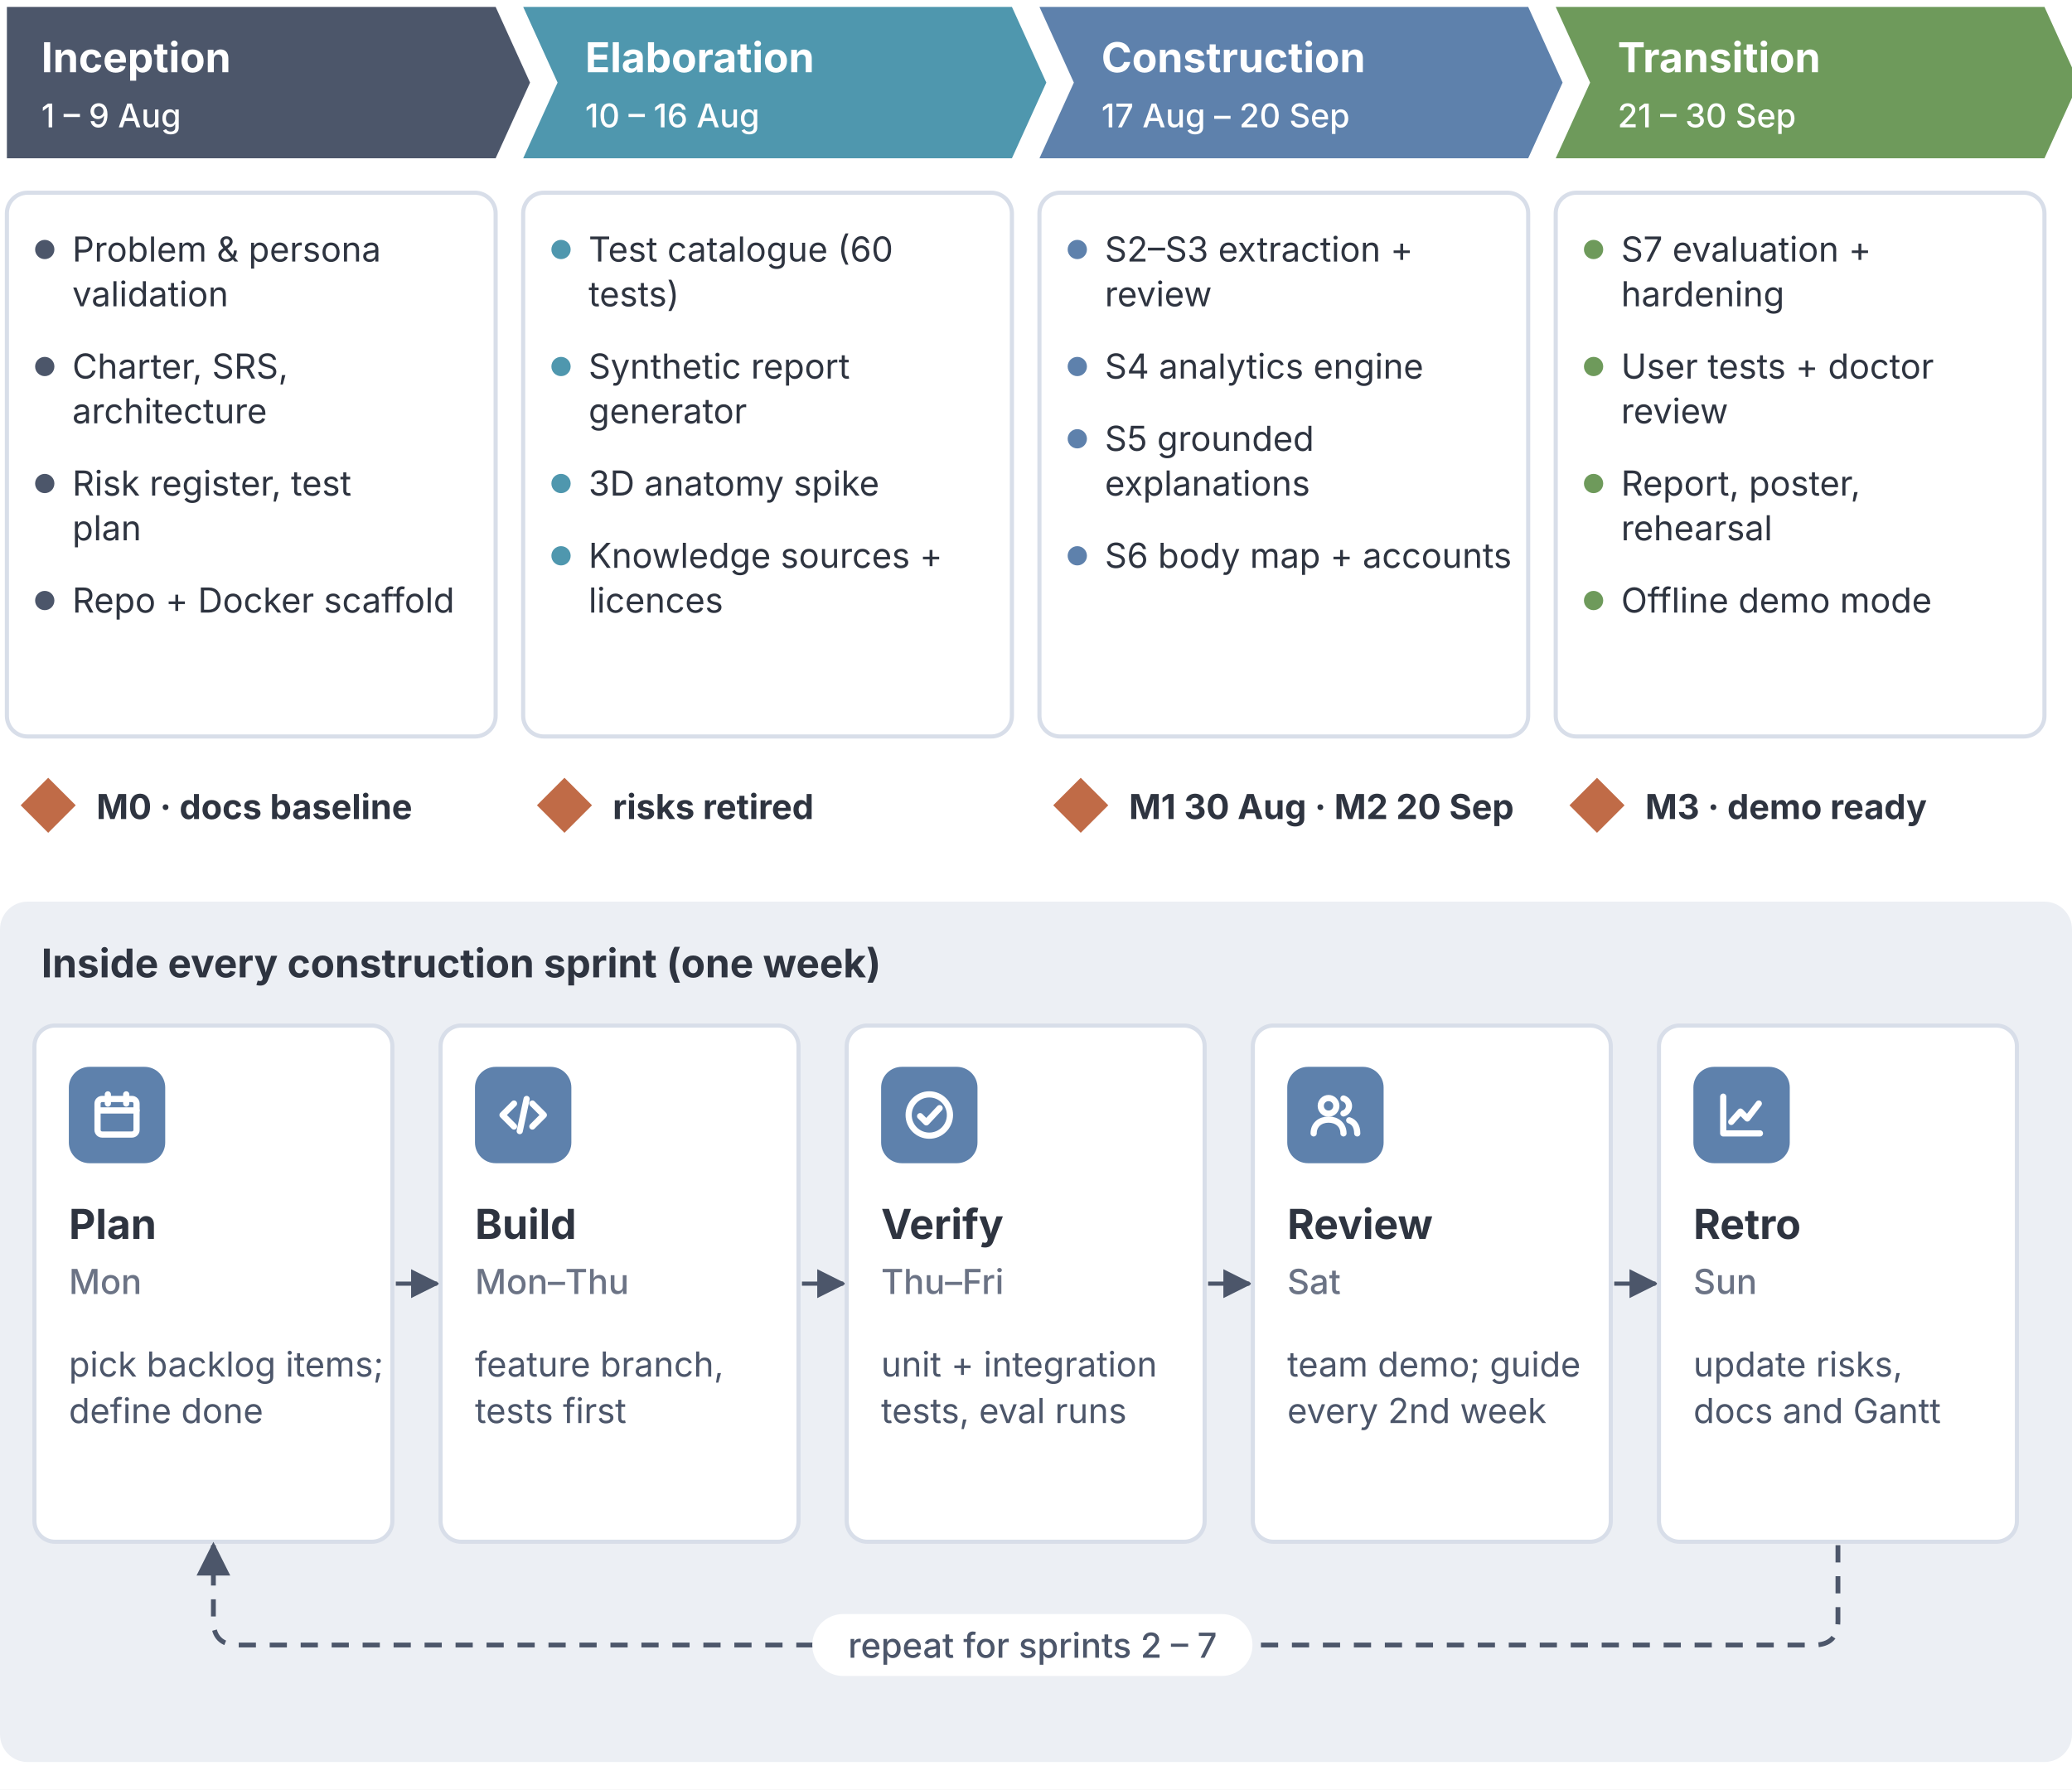
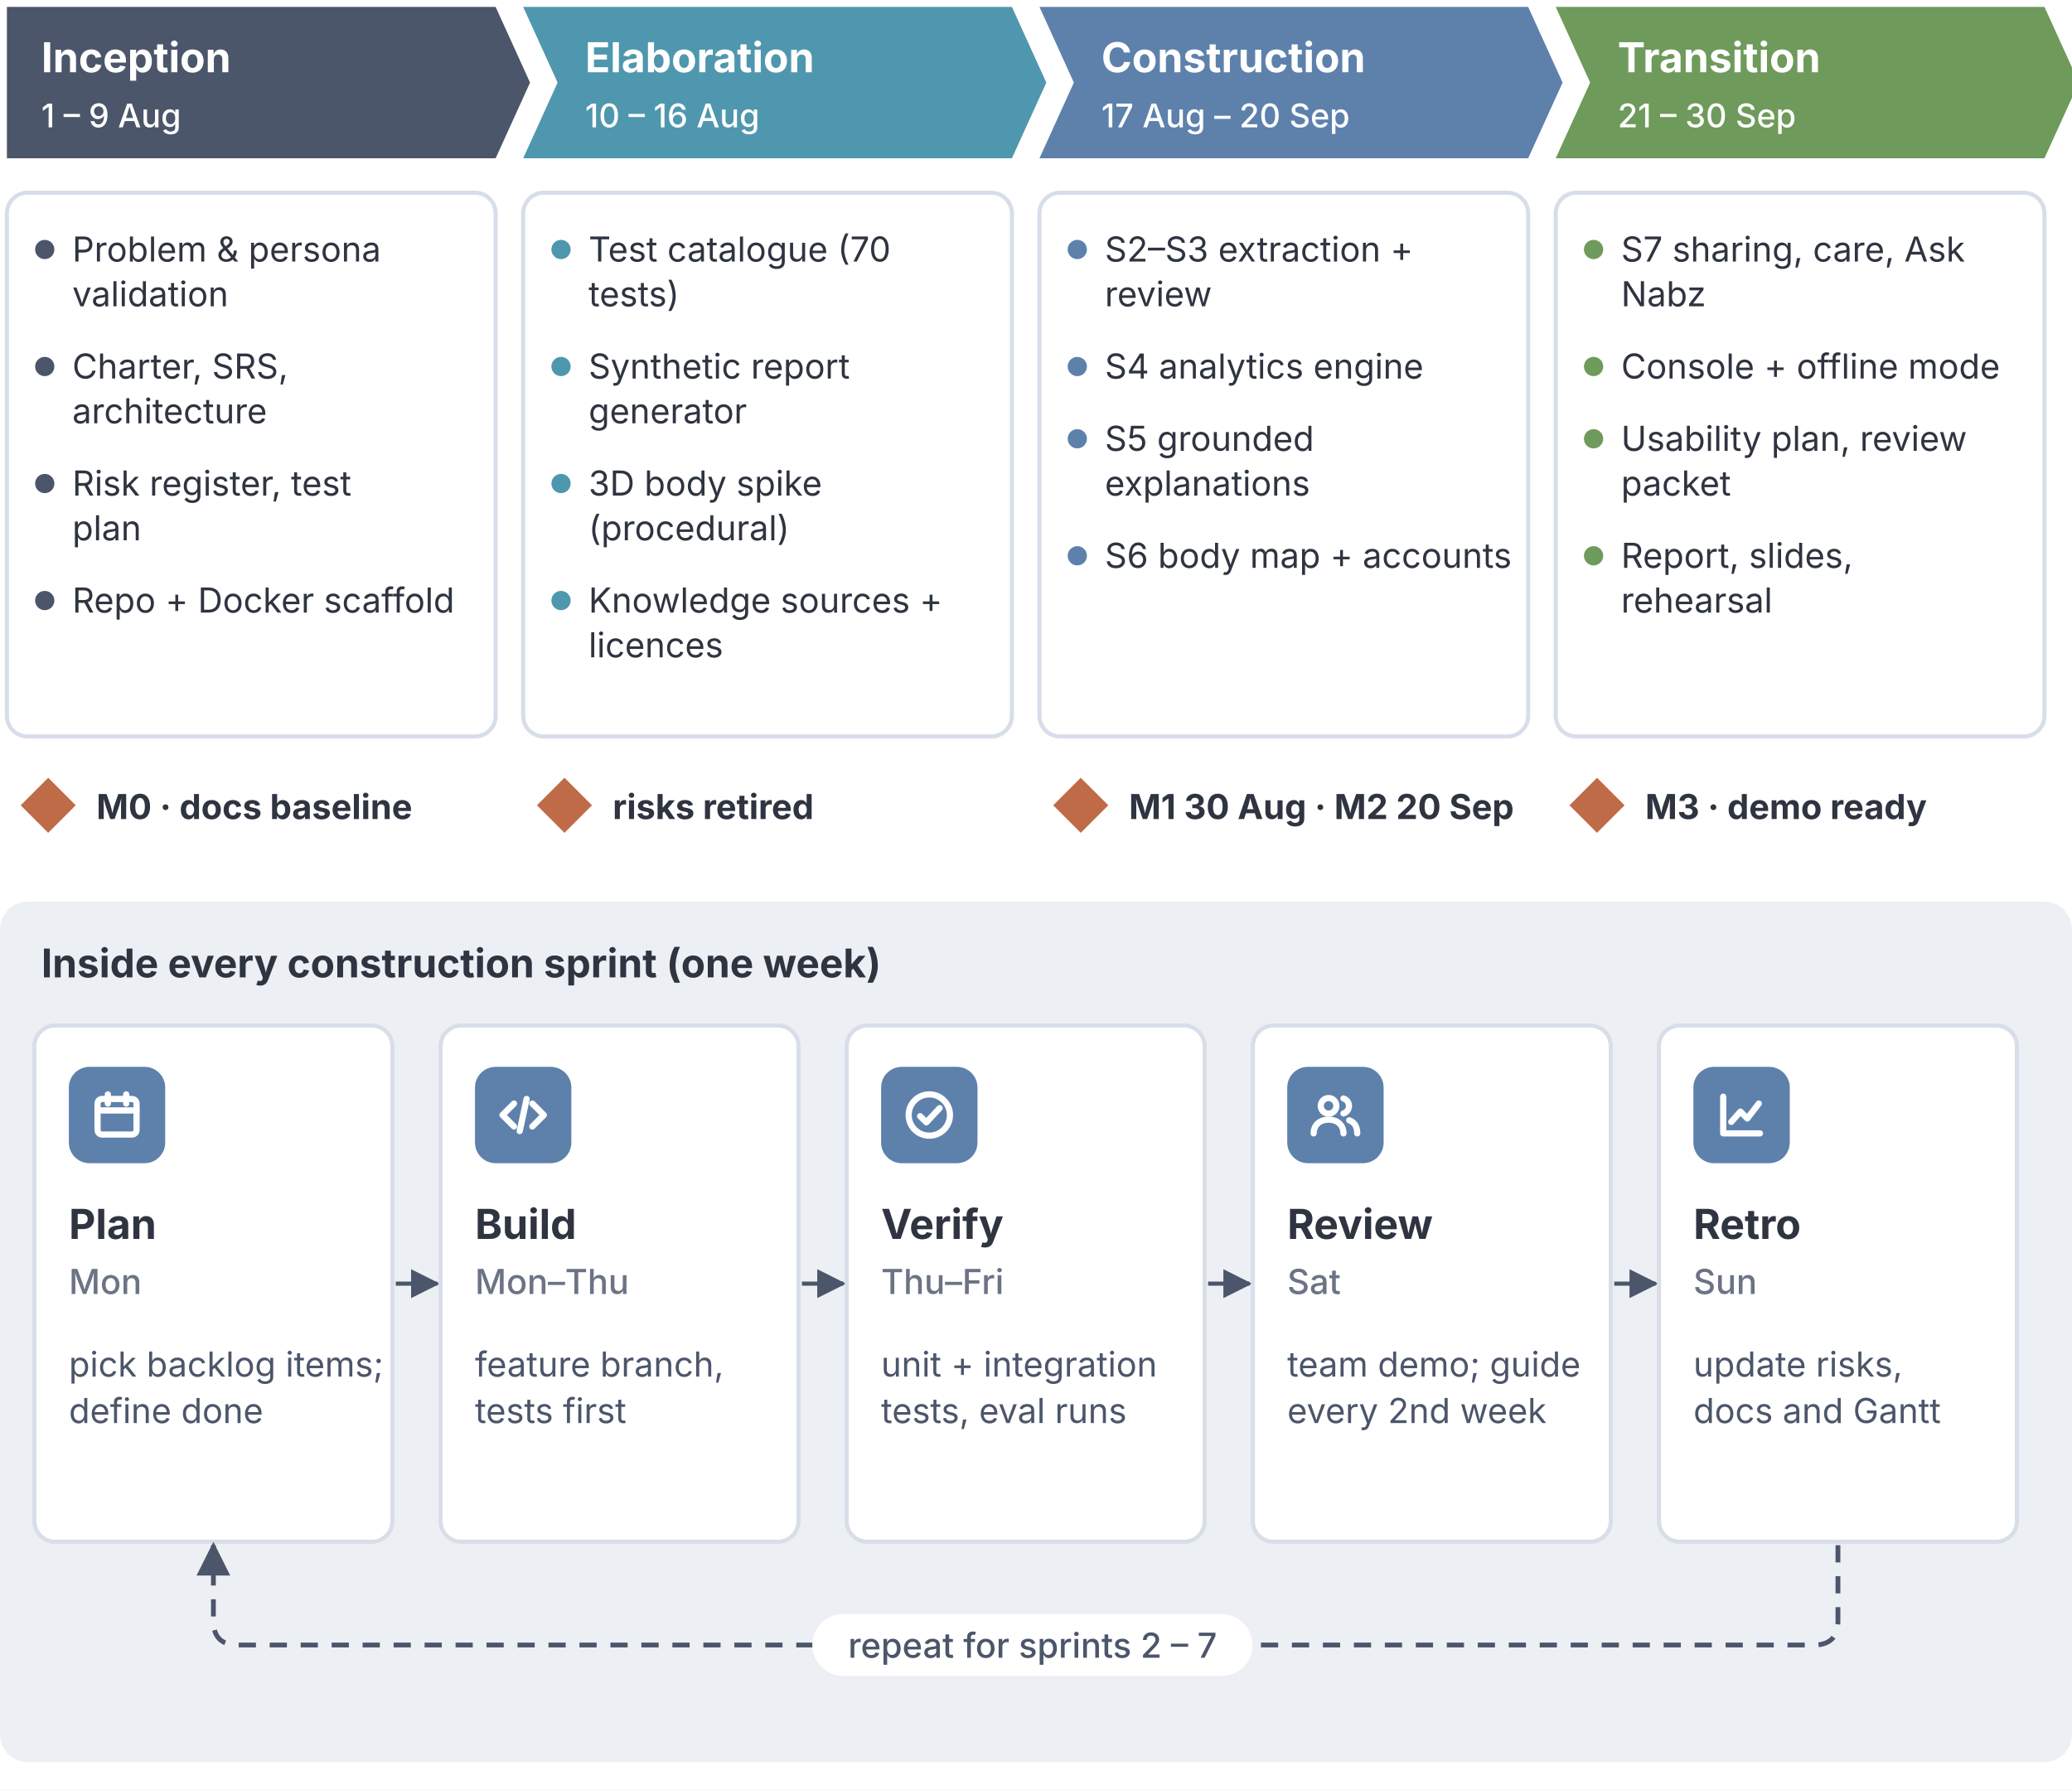
<svg xmlns="http://www.w3.org/2000/svg" width="15.93cm" height="13.76cm" viewBox="0 0 602 520" role="img">
  <defs>
    <marker id="m-arrow-4C566A" viewBox="0 0 10 10" refX="9" refY="5" markerWidth="7" markerHeight="7" orient="auto-start-reverse">
      <path d="M0,0 L10,5 L0,10 z" fill="#4C566A" />
    </marker>
  </defs>
  <g font-family="Inter, 'Segoe UI', 'Helvetica Neue', Helvetica, Arial, sans-serif">
    <rect width="602" height="520" fill="#FFFFFF" />
    <polygon points="2,2 144,2 154,24 144,46 2,46" fill="#4C566A" />
    <text x="12.0" y="21.0" font-size="12" font-weight="700" fill="#FFFFFF" text-anchor="start">Inception</text>
    <text x="12.0" y="37.0" font-size="9.5" font-weight="500" fill="#FFFFFF" text-anchor="start">1 – 9 Aug</text>
    <rect x="2.0" y="56.0" width="142.0" height="158.0" rx="6" fill="#FFFFFF" stroke="#D8DEE9" stroke-width="1.2" />
    <circle cx="13.0" cy="72.5" r="2.8" fill="#4C566A" stroke="none" stroke-width="1" />
    <text x="21.0" y="76.0" font-size="10" font-weight="400" fill="#2E3440" text-anchor="start">Problem &amp; persona</text>
    <text x="21.0" y="89.0" font-size="10" font-weight="400" fill="#2E3440" text-anchor="start">validation</text>
    <circle cx="13.0" cy="106.5" r="2.8" fill="#4C566A" stroke="none" stroke-width="1" />
    <text x="21.0" y="110.0" font-size="10" font-weight="400" fill="#2E3440" text-anchor="start">Charter, SRS,</text>
    <text x="21.0" y="123.0" font-size="10" font-weight="400" fill="#2E3440" text-anchor="start">architecture</text>
    <circle cx="13.0" cy="140.5" r="2.8" fill="#4C566A" stroke="none" stroke-width="1" />
    <text x="21.0" y="144.0" font-size="10" font-weight="400" fill="#2E3440" text-anchor="start">Risk register, test</text>
    <text x="21.0" y="157.0" font-size="10" font-weight="400" fill="#2E3440" text-anchor="start">plan</text>
    <circle cx="13.0" cy="174.5" r="2.8" fill="#4C566A" stroke="none" stroke-width="1" />
    <text x="21.0" y="178.0" font-size="10" font-weight="400" fill="#2E3440" text-anchor="start">Repo + Docker scaffold</text>
    <path d="M14,226 l8,8 -8,8 -8,-8 z" fill="#C06B47" />
    <text x="28.0" y="238.0" font-size="10" font-weight="650" fill="#2E3440" text-anchor="start">M0 · docs baseline</text>
    <polygon points="152,2 294,2 304,24 294,46 152,46 162,24" fill="#4F97AE" />
    <text x="170.0" y="21.0" font-size="12" font-weight="700" fill="#FFFFFF" text-anchor="start">Elaboration</text>
    <text x="170.0" y="37.0" font-size="9.5" font-weight="500" fill="#FFFFFF" text-anchor="start">10 – 16 Aug</text>
    <rect x="152.0" y="56.0" width="142.0" height="158.0" rx="6" fill="#FFFFFF" stroke="#D8DEE9" stroke-width="1.2" />
    <circle cx="163.0" cy="72.5" r="2.8" fill="#4F97AE" stroke="none" stroke-width="1" />
-     <text x="171.0" y="76.0" font-size="10" font-weight="400" fill="#2E3440" text-anchor="start">Test catalogue (60</text>
+     <text x="171.0" y="76.0" font-size="10" font-weight="400" fill="#2E3440" text-anchor="start">Test catalogue (70</text>
    <text x="171.0" y="89.0" font-size="10" font-weight="400" fill="#2E3440" text-anchor="start">tests)</text>
    <circle cx="163.0" cy="106.5" r="2.8" fill="#4F97AE" stroke="none" stroke-width="1" />
    <text x="171.0" y="110.0" font-size="10" font-weight="400" fill="#2E3440" text-anchor="start">Synthetic report</text>
    <text x="171.0" y="123.0" font-size="10" font-weight="400" fill="#2E3440" text-anchor="start">generator</text>
    <circle cx="163.0" cy="140.5" r="2.8" fill="#4F97AE" stroke="none" stroke-width="1" />
-     <text x="171.0" y="144.0" font-size="10" font-weight="400" fill="#2E3440" text-anchor="start">3D anatomy spike</text>
-     <circle cx="163.0" cy="161.5" r="2.8" fill="#4F97AE" stroke="none" stroke-width="1" />
-     <text x="171.0" y="165.0" font-size="10" font-weight="400" fill="#2E3440" text-anchor="start">Knowledge sources +</text>
-     <text x="171.0" y="178.0" font-size="10" font-weight="400" fill="#2E3440" text-anchor="start">licences</text>
+     <text x="171.0" y="144.0" font-size="10" font-weight="400" fill="#2E3440" text-anchor="start">3D body spike</text>
+     <text x="171.0" y="157.0" font-size="10" font-weight="400" fill="#2E3440" text-anchor="start">(procedural)</text>
+     <circle cx="163.0" cy="174.5" r="2.8" fill="#4F97AE" stroke="none" stroke-width="1" />
+     <text x="171.0" y="178.0" font-size="10" font-weight="400" fill="#2E3440" text-anchor="start">Knowledge sources +</text>
+     <text x="171.0" y="191.0" font-size="10" font-weight="400" fill="#2E3440" text-anchor="start">licences</text>
    <path d="M164,226 l8,8 -8,8 -8,-8 z" fill="#C06B47" />
    <text x="178.0" y="238.0" font-size="10" font-weight="650" fill="#2E3440" text-anchor="start">risks retired</text>
    <polygon points="302,2 444,2 454,24 444,46 302,46 312,24" fill="#5E81AC" />
    <text x="320.0" y="21.0" font-size="12" font-weight="700" fill="#FFFFFF" text-anchor="start">Construction</text>
    <text x="320.0" y="37.0" font-size="9.5" font-weight="500" fill="#FFFFFF" text-anchor="start">17 Aug – 20 Sep</text>
    <rect x="302.0" y="56.0" width="142.0" height="158.0" rx="6" fill="#FFFFFF" stroke="#D8DEE9" stroke-width="1.2" />
    <circle cx="313.0" cy="72.5" r="2.8" fill="#5E81AC" stroke="none" stroke-width="1" />
    <text x="321.0" y="76.0" font-size="10" font-weight="400" fill="#2E3440" text-anchor="start">S2–S3 extraction +</text>
    <text x="321.0" y="89.0" font-size="10" font-weight="400" fill="#2E3440" text-anchor="start">review</text>
    <circle cx="313.0" cy="106.5" r="2.8" fill="#5E81AC" stroke="none" stroke-width="1" />
    <text x="321.0" y="110.0" font-size="10" font-weight="400" fill="#2E3440" text-anchor="start">S4 analytics engine</text>
    <circle cx="313.0" cy="127.5" r="2.8" fill="#5E81AC" stroke="none" stroke-width="1" />
    <text x="321.0" y="131.0" font-size="10" font-weight="400" fill="#2E3440" text-anchor="start">S5 grounded</text>
    <text x="321.0" y="144.0" font-size="10" font-weight="400" fill="#2E3440" text-anchor="start">explanations</text>
    <circle cx="313.0" cy="161.5" r="2.8" fill="#5E81AC" stroke="none" stroke-width="1" />
    <text x="321.0" y="165.0" font-size="10" font-weight="400" fill="#2E3440" text-anchor="start">S6 body map + accounts</text>
    <path d="M314,226 l8,8 -8,8 -8,-8 z" fill="#C06B47" />
    <text x="328.0" y="238.0" font-size="10" font-weight="650" fill="#2E3440" text-anchor="start">M1 30 Aug · M2 20 Sep</text>
    <polygon points="452,2 594,2 604,24 594,46 452,46 462,24" fill="#6E9A5B" />
    <text x="470.0" y="21.0" font-size="12" font-weight="700" fill="#FFFFFF" text-anchor="start">Transition</text>
    <text x="470.0" y="37.0" font-size="9.5" font-weight="500" fill="#FFFFFF" text-anchor="start">21 – 30 Sep</text>
    <rect x="452.0" y="56.0" width="142.0" height="158.0" rx="6" fill="#FFFFFF" stroke="#D8DEE9" stroke-width="1.2" />
    <circle cx="463.0" cy="72.5" r="2.8" fill="#6E9A5B" stroke="none" stroke-width="1" />
-     <text x="471.0" y="76.0" font-size="10" font-weight="400" fill="#2E3440" text-anchor="start">S7 evaluation +</text>
-     <text x="471.0" y="89.0" font-size="10" font-weight="400" fill="#2E3440" text-anchor="start">hardening</text>
+     <text x="471.0" y="76.0" font-size="10" font-weight="400" fill="#2E3440" text-anchor="start">S7 sharing, care, Ask</text>
+     <text x="471.0" y="89.0" font-size="10" font-weight="400" fill="#2E3440" text-anchor="start">Nabz</text>
    <circle cx="463.0" cy="106.5" r="2.8" fill="#6E9A5B" stroke="none" stroke-width="1" />
-     <text x="471.0" y="110.0" font-size="10" font-weight="400" fill="#2E3440" text-anchor="start">User tests + doctor</text>
-     <text x="471.0" y="123.0" font-size="10" font-weight="400" fill="#2E3440" text-anchor="start">review</text>
-     <circle cx="463.0" cy="140.5" r="2.8" fill="#6E9A5B" stroke="none" stroke-width="1" />
-     <text x="471.0" y="144.0" font-size="10" font-weight="400" fill="#2E3440" text-anchor="start">Report, poster,</text>
-     <text x="471.0" y="157.0" font-size="10" font-weight="400" fill="#2E3440" text-anchor="start">rehearsal</text>
-     <circle cx="463.0" cy="174.5" r="2.8" fill="#6E9A5B" stroke="none" stroke-width="1" />
-     <text x="471.0" y="178.0" font-size="10" font-weight="400" fill="#2E3440" text-anchor="start">Offline demo mode</text>
+     <text x="471.0" y="110.0" font-size="10" font-weight="400" fill="#2E3440" text-anchor="start">Console + offline mode</text>
+     <circle cx="463.0" cy="127.5" r="2.8" fill="#6E9A5B" stroke="none" stroke-width="1" />
+     <text x="471.0" y="131.0" font-size="10" font-weight="400" fill="#2E3440" text-anchor="start">Usability plan, review</text>
+     <text x="471.0" y="144.0" font-size="10" font-weight="400" fill="#2E3440" text-anchor="start">packet</text>
+     <circle cx="463.0" cy="161.5" r="2.8" fill="#6E9A5B" stroke="none" stroke-width="1" />
+     <text x="471.0" y="165.0" font-size="10" font-weight="400" fill="#2E3440" text-anchor="start">Report, slides,</text>
+     <text x="471.0" y="178.0" font-size="10" font-weight="400" fill="#2E3440" text-anchor="start">rehearsal</text>
    <path d="M464,226 l8,8 -8,8 -8,-8 z" fill="#C06B47" />
    <text x="478.0" y="238.0" font-size="10" font-weight="650" fill="#2E3440" text-anchor="start">M3 · demo ready</text>
    <rect x="0.0" y="262.0" width="602.0" height="250.0" rx="8" fill="#ECEFF4" stroke="none" stroke-width="1.2" />
    <text x="12.0" y="284.0" font-size="11.5" font-weight="700" fill="#2E3440" text-anchor="start">Inside every construction sprint (one week)</text>
    <rect x="10.0" y="298.0" width="104.0" height="150.0" rx="6" fill="#FFFFFF" stroke="#D8DEE9" stroke-width="1.2" />
    <rect x="20.0" y="310.0" width="28.0" height="28.0" rx="6" fill="#5E81AC" stroke="none" stroke-width="1.2" />
    <g transform="translate(26.0,316.0) scale(0.6667)" fill="none" stroke="#FFFFFF" stroke-width="2.70" stroke-linecap="round" stroke-linejoin="round">
      <rect x="3.5" y="5" width="17" height="15.5" rx="2" />
      <path d="M3.5 10h17M8 3v4M16 3v4" />
    </g>
    <text x="20.0" y="360.0" font-size="12" font-weight="700" fill="#2E3440" text-anchor="start">Plan</text>
    <text x="20.0" y="376.0" font-size="10" font-weight="500" fill="#6B7385" text-anchor="start">Mon</text>
    <text x="20.0" y="400.0" font-size="10" font-weight="400" fill="#4C566A" text-anchor="start">pick backlog items;</text>
    <text x="20.0" y="413.5" font-size="10" font-weight="400" fill="#4C566A" text-anchor="start">define done</text>
    <path d="M115.0,373.0 L127.0,373.0" fill="none" stroke="#4C566A" stroke-width="1.2" stroke-linejoin="round" marker-end="url(#m-arrow-4C566A)" />
    <rect x="128.0" y="298.0" width="104.0" height="150.0" rx="6" fill="#FFFFFF" stroke="#D8DEE9" stroke-width="1.2" />
    <rect x="138.0" y="310.0" width="28.0" height="28.0" rx="6" fill="#5E81AC" stroke="none" stroke-width="1.2" />
    <g transform="translate(144.0,316.0) scale(0.6667)" fill="none" stroke="#FFFFFF" stroke-width="2.70" stroke-linecap="round" stroke-linejoin="round">
      <path d="M8 7l-5 5 5 5M16 7l5 5-5 5M13.5 5l-3 14" />
    </g>
    <text x="138.0" y="360.0" font-size="12" font-weight="700" fill="#2E3440" text-anchor="start">Build</text>
    <text x="138.0" y="376.0" font-size="10" font-weight="500" fill="#6B7385" text-anchor="start">Mon–Thu</text>
    <text x="138.0" y="400.0" font-size="10" font-weight="400" fill="#4C566A" text-anchor="start">feature branch,</text>
    <text x="138.0" y="413.5" font-size="10" font-weight="400" fill="#4C566A" text-anchor="start">tests first</text>
    <path d="M233.0,373.0 L245.0,373.0" fill="none" stroke="#4C566A" stroke-width="1.2" stroke-linejoin="round" marker-end="url(#m-arrow-4C566A)" />
    <rect x="246.0" y="298.0" width="104.0" height="150.0" rx="6" fill="#FFFFFF" stroke="#D8DEE9" stroke-width="1.2" />
    <rect x="256.0" y="310.0" width="28.0" height="28.0" rx="6" fill="#5E81AC" stroke="none" stroke-width="1.2" />
    <g transform="translate(262.0,316.0) scale(0.6667)" fill="none" stroke="#FFFFFF" stroke-width="2.70" stroke-linecap="round" stroke-linejoin="round">
      <circle cx="12" cy="12" r="9" />
      <path d="M8 12.5l2.7 2.7L16.5 9" />
    </g>
    <text x="256.0" y="360.0" font-size="12" font-weight="700" fill="#2E3440" text-anchor="start">Verify</text>
    <text x="256.0" y="376.0" font-size="10" font-weight="500" fill="#6B7385" text-anchor="start">Thu–Fri</text>
    <text x="256.0" y="400.0" font-size="10" font-weight="400" fill="#4C566A" text-anchor="start">unit + integration</text>
    <text x="256.0" y="413.5" font-size="10" font-weight="400" fill="#4C566A" text-anchor="start">tests, eval runs</text>
    <path d="M351.0,373.0 L363.0,373.0" fill="none" stroke="#4C566A" stroke-width="1.2" stroke-linejoin="round" marker-end="url(#m-arrow-4C566A)" />
    <rect x="364.0" y="298.0" width="104.0" height="150.0" rx="6" fill="#FFFFFF" stroke="#D8DEE9" stroke-width="1.2" />
    <rect x="374.0" y="310.0" width="28.0" height="28.0" rx="6" fill="#5E81AC" stroke="none" stroke-width="1.2" />
    <g transform="translate(380.0,316.0) scale(0.6667)" fill="none" stroke="#FFFFFF" stroke-width="2.70" stroke-linecap="round" stroke-linejoin="round">
      <circle cx="9" cy="8" r="3.4" />
      <path d="M2.5 20c0-3.8 2.9-6 6.5-6s6.5 2.2 6.5 6" />
      <path d="M15.5 4.8a3.4 3.4 0 0 1 0 6.5M18 14.3c2.1.7 3.5 2.6 3.5 5.7" />
    </g>
    <text x="374.0" y="360.0" font-size="12" font-weight="700" fill="#2E3440" text-anchor="start">Review</text>
    <text x="374.0" y="376.0" font-size="10" font-weight="500" fill="#6B7385" text-anchor="start">Sat</text>
    <text x="374.0" y="400.0" font-size="10" font-weight="400" fill="#4C566A" text-anchor="start">team demo; guide</text>
    <text x="374.0" y="413.5" font-size="10" font-weight="400" fill="#4C566A" text-anchor="start">every 2nd week</text>
    <path d="M469.0,373.0 L481.0,373.0" fill="none" stroke="#4C566A" stroke-width="1.2" stroke-linejoin="round" marker-end="url(#m-arrow-4C566A)" />
    <rect x="482.0" y="298.0" width="104.0" height="150.0" rx="6" fill="#FFFFFF" stroke="#D8DEE9" stroke-width="1.2" />
    <rect x="492.0" y="310.0" width="28.0" height="28.0" rx="6" fill="#5E81AC" stroke="none" stroke-width="1.2" />
    <g transform="translate(498.0,316.0) scale(0.6667)" fill="none" stroke="#FFFFFF" stroke-width="2.70" stroke-linecap="round" stroke-linejoin="round">
      <path d="M4 4v16h16" />
      <path d="M7.5 15l4-4.5 3 3L19.5 7" />
    </g>
    <text x="492.0" y="360.0" font-size="12" font-weight="700" fill="#2E3440" text-anchor="start">Retro</text>
    <text x="492.0" y="376.0" font-size="10" font-weight="500" fill="#6B7385" text-anchor="start">Sun</text>
    <text x="492.0" y="400.0" font-size="10" font-weight="400" fill="#4C566A" text-anchor="start">update risks,</text>
    <text x="492.0" y="413.5" font-size="10" font-weight="400" fill="#4C566A" text-anchor="start">docs and Gantt</text>
    <path d="M534.0,449.0 L534.0,471.0 Q534.0,478.0 527.0,478.0 L69.0,478.0 Q62.0,478.0 62.0,471.0 L62.0,449.0" fill="none" stroke="#4C566A" stroke-width="1.4" stroke-linejoin="round" stroke-dasharray="5 4" marker-end="url(#m-arrow-4C566A)" />
    <rect x="236.0" y="469.0" width="127.9" height="18.0" rx="9" fill="#FFFFFF" stroke="none" stroke-width="1.2" />
    <text x="300.0" y="481.7" font-size="10" font-weight="500" fill="#4C566A" text-anchor="middle">repeat for sprints 2 – 7</text>
  </g>
</svg>
